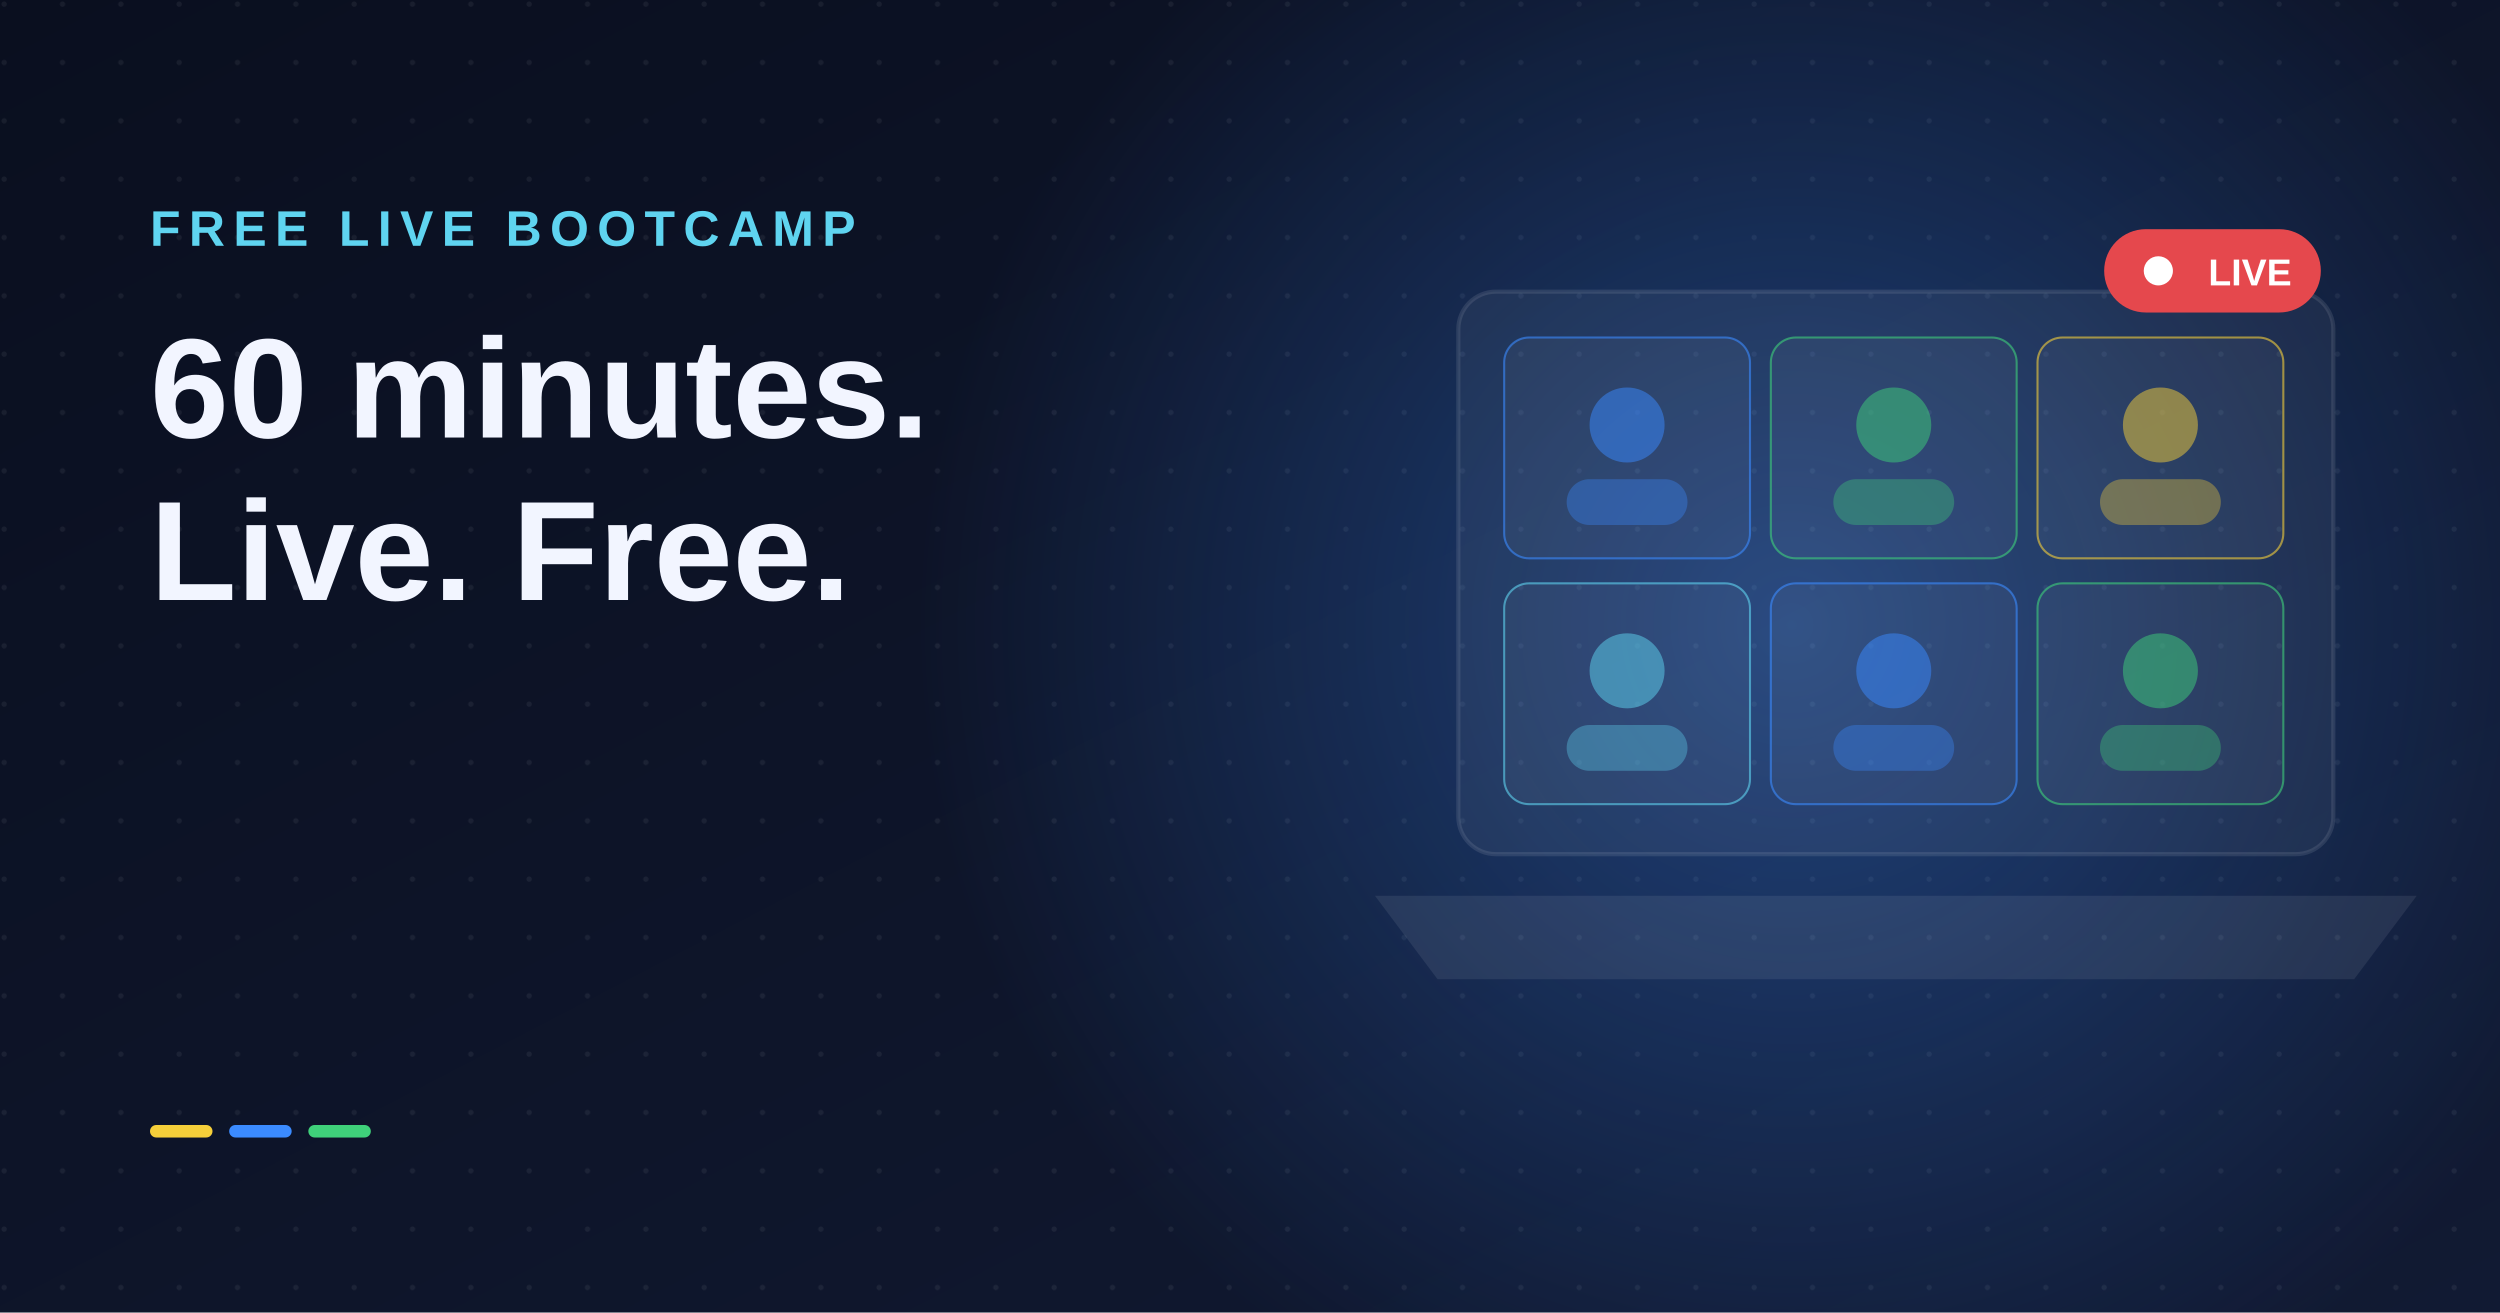
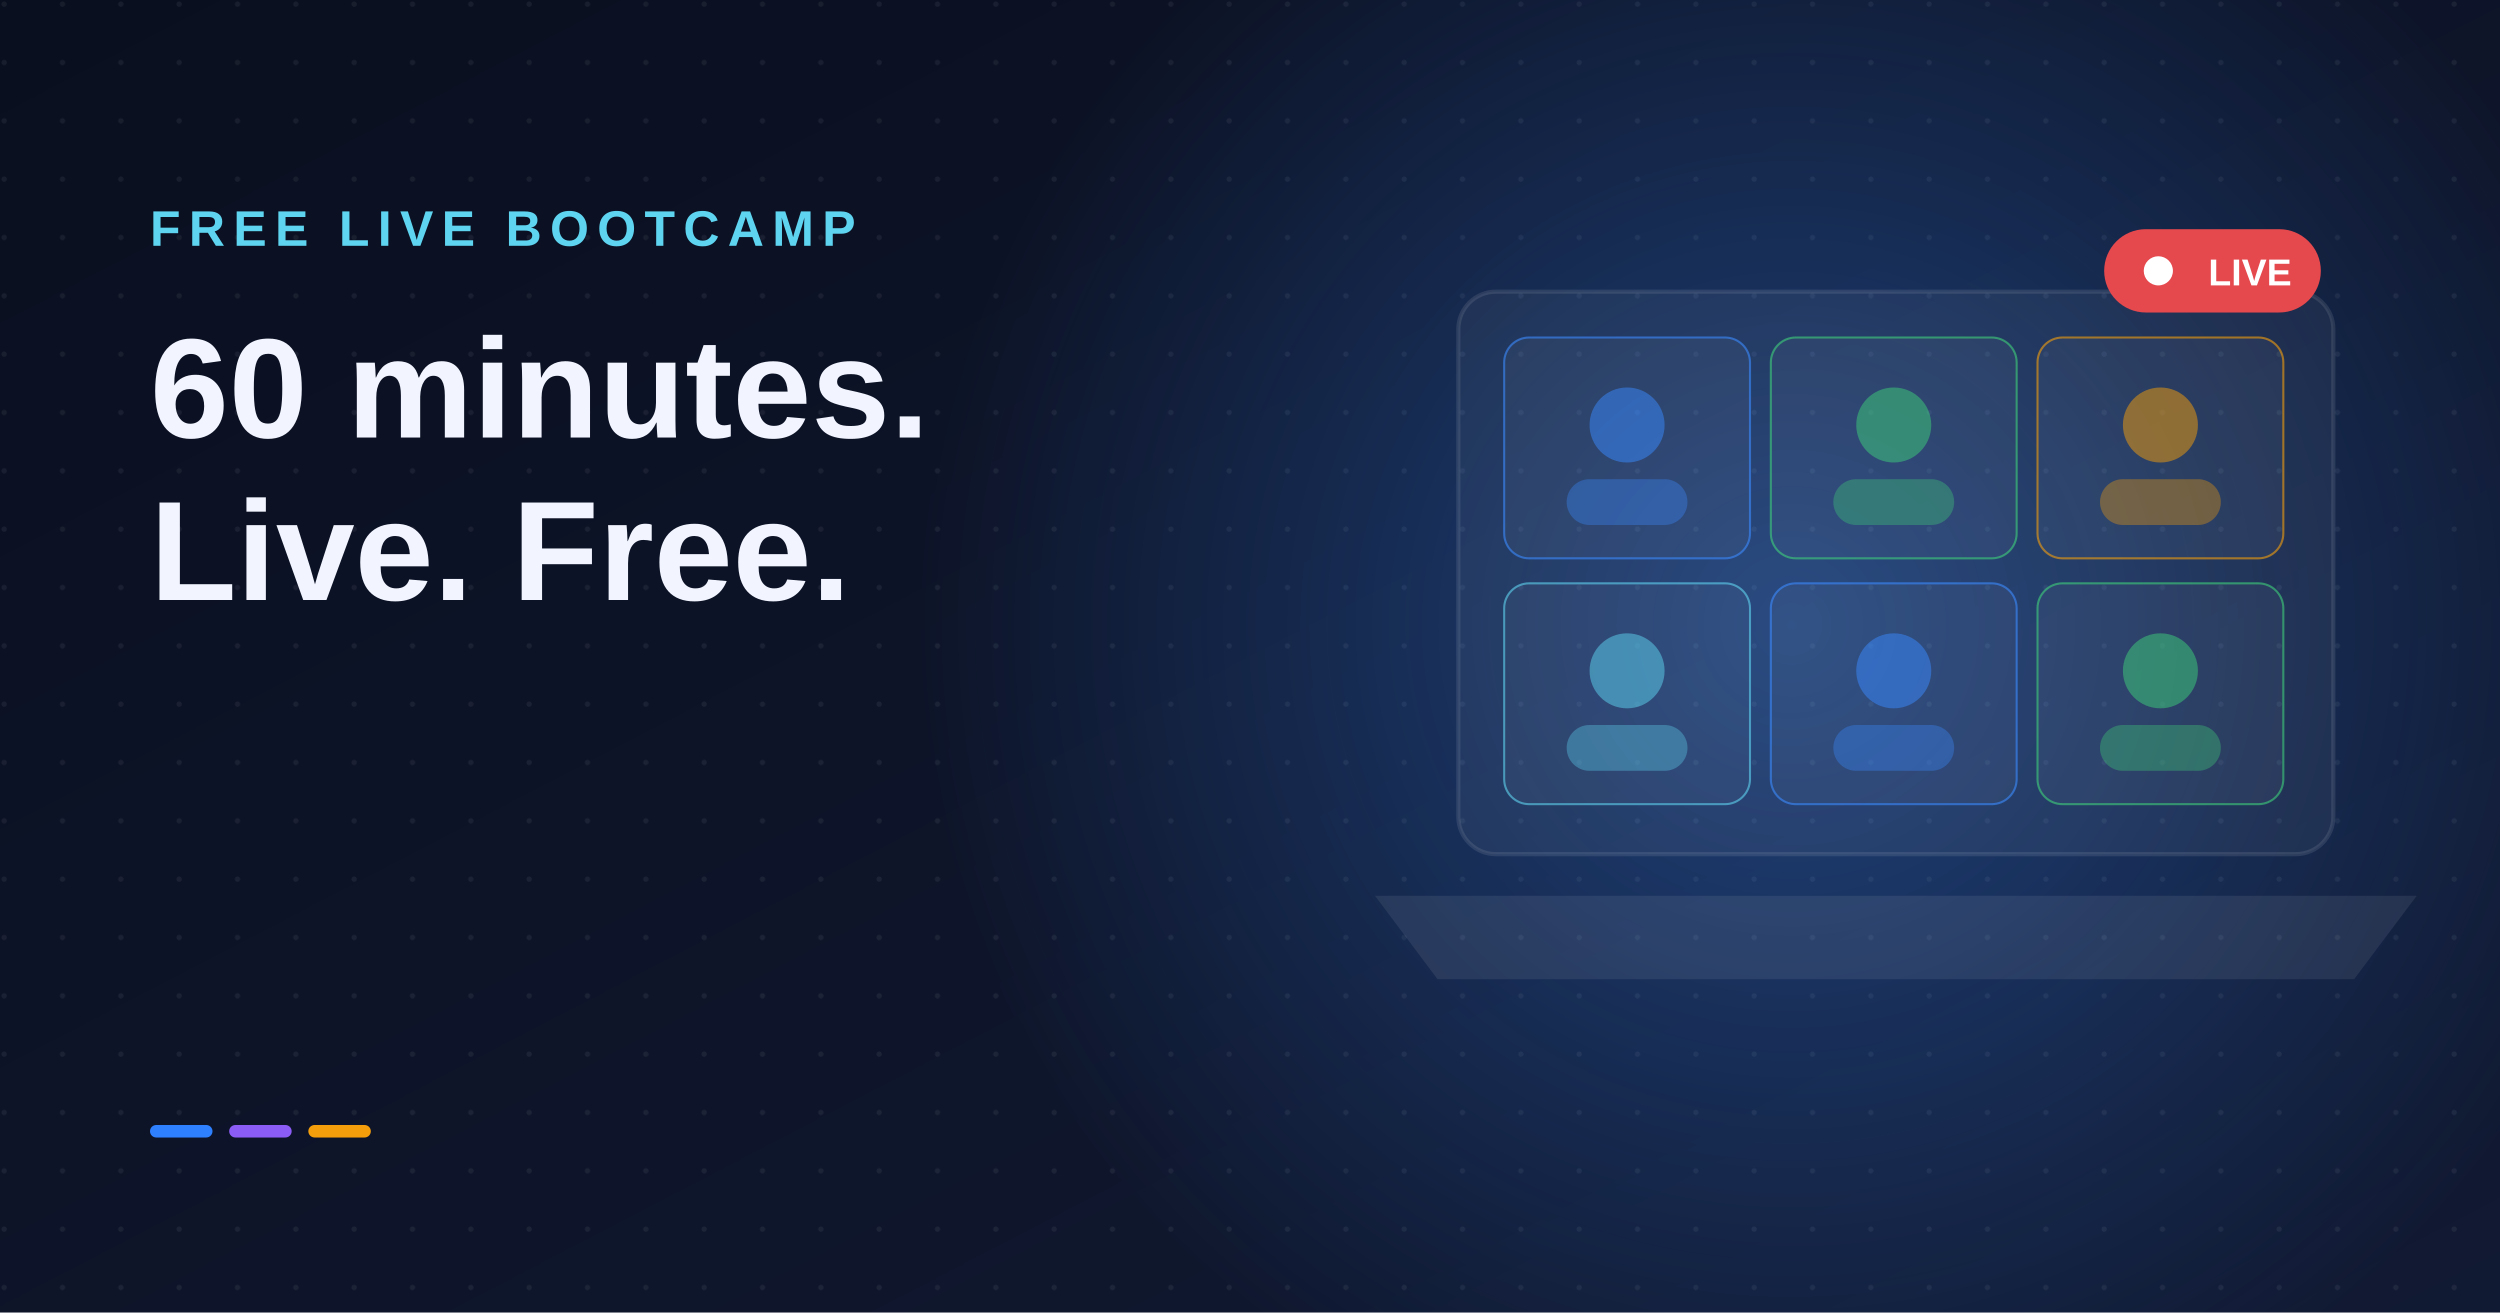
<svg xmlns="http://www.w3.org/2000/svg" viewBox="0 0 1200 630" width="1200" height="630">
  <defs>
    <linearGradient id="bg" x1="0" y1="0" x2="1" y2="1">
      <stop offset="0" stop-color="#0a0f1f" />
      <stop offset="1" stop-color="#111a33" />
    </linearGradient>
    <radialGradient id="glow" cx="860" cy="300" r="420" gradientUnits="userSpaceOnUse">
      <stop offset="0" stop-color="#3b8bff" stop-opacity="0.38" />
      <stop offset="1" stop-color="#3b8bff" stop-opacity="0" />
    </radialGradient>
    <linearGradient id="g" x1="0" y1="0" x2="1" y2="1">
      <stop offset="0" stop-color="#3b8bff" />
      <stop offset="1" stop-color="#5fd4f0" />
    </linearGradient>
    <pattern id="dots" width="28" height="28" patternUnits="userSpaceOnUse">
      <circle cx="2" cy="2" r="1.3" fill="rgba(255,255,255,0.06)" />
    </pattern>
  </defs>
  <rect width="1200" height="630" fill="url(#bg)" />
  <rect width="1200" height="630" fill="url(#dots)" />
  <rect width="1200" height="630" fill="url(#glow)" />
  <text x="72" y="118" font-family="'Segoe UI', 'Helvetica Neue', Arial, sans-serif" font-size="24" font-weight="600" letter-spacing="4" fill="#5fd4f0">FREE LIVE BOOTCAMP</text>
  <text x="72" y="210" font-family="'Segoe UI', 'Helvetica Neue', Arial, sans-serif" font-size="68" font-weight="700" fill="#f2f5ff">60 minutes.</text>
  <text x="72" y="288" font-family="'Segoe UI', 'Helvetica Neue', Arial, sans-serif" font-size="68" font-weight="700" fill="#f2f5ff">Live. Free.</text>
  <g transform="translate(0,0)">
    <rect x="700" y="140" width="420" height="270" rx="18" fill="rgba(255,255,255,0.05)" stroke="rgba(255,255,255,0.10)" stroke-width="2" />
    <path d="M660 430 h500 l-30 40 h-440z" fill="rgba(255,255,255,0.08)" />
    <rect x="722" y="162" width="118" height="106" rx="12" fill="rgba(255,255,255,0.04)" stroke="#3b8bff" stroke-opacity="0.6" />
    <circle cx="781" cy="204" r="18" fill="#3b8bff" fill-opacity="0.5" />
    <rect x="752" y="230" width="58" height="22" rx="11" fill="#3b8bff" fill-opacity="0.35" />
    <rect x="850" y="162" width="118" height="106" rx="12" fill="rgba(255,255,255,0.04)" stroke="#3fd17a" stroke-opacity="0.6" />
    <circle cx="909" cy="204" r="18" fill="#3fd17a" fill-opacity="0.5" />
    <rect x="880" y="230" width="58" height="22" rx="11" fill="#3fd17a" fill-opacity="0.35" />
-     <rect x="978" y="162" width="118" height="106" rx="12" fill="rgba(255,255,255,0.04)" stroke="#f5cf3a" stroke-opacity="0.6" />
-     <circle cx="1037" cy="204" r="18" fill="#f5cf3a" fill-opacity="0.5" />
-     <rect x="1008" y="230" width="58" height="22" rx="11" fill="#f5cf3a" fill-opacity="0.35" />
+     <rect x="978" y="162" width="118" height="106" rx="12" fill="rgba(255,255,255,0.04)" stroke="#f59e0b" stroke-opacity="0.6" />
+     <circle cx="1037" cy="204" r="18" fill="#f59e0b" fill-opacity="0.5" />
+     <rect x="1008" y="230" width="58" height="22" rx="11" fill="#f59e0b" fill-opacity="0.35" />
    <rect x="722" y="280" width="118" height="106" rx="12" fill="rgba(255,255,255,0.04)" stroke="#5fd4f0" stroke-opacity="0.6" />
    <circle cx="781" cy="322" r="18" fill="#5fd4f0" fill-opacity="0.5" />
    <rect x="752" y="348" width="58" height="22" rx="11" fill="#5fd4f0" fill-opacity="0.35" />
    <rect x="850" y="280" width="118" height="106" rx="12" fill="rgba(255,255,255,0.04)" stroke="#3b8bff" stroke-opacity="0.6" />
    <circle cx="909" cy="322" r="18" fill="#3b8bff" fill-opacity="0.5" />
    <rect x="880" y="348" width="58" height="22" rx="11" fill="#3b8bff" fill-opacity="0.35" />
    <rect x="978" y="280" width="118" height="106" rx="12" fill="rgba(255,255,255,0.04)" stroke="#3fd17a" stroke-opacity="0.6" />
    <circle cx="1037" cy="322" r="18" fill="#3fd17a" fill-opacity="0.5" />
    <rect x="1008" y="348" width="58" height="22" rx="11" fill="#3fd17a" fill-opacity="0.35" />
    <rect x="1010" y="110" width="104" height="40" rx="20" fill="#e5484d" />
    <circle cx="1036" cy="130" r="7" fill="#fff" />
    <text x="1080" y="137" text-anchor="middle" font-family="'Segoe UI', 'Helvetica Neue', Arial, sans-serif" font-size="18" font-weight="700" fill="#fff">LIVE</text>
  </g>
  <g transform="translate(72,540)">
-     <rect width="30" height="6" rx="3" fill="#f5cf3a" />
-     <rect x="38" width="30" height="6" rx="3" fill="#3b8bff" />
-     <rect x="76" width="30" height="6" rx="3" fill="#3fd17a" />
+     <rect width="30" height="6" rx="3" fill="#2f80ff" />
+     <rect x="38" width="30" height="6" rx="3" fill="#8b5cf6" />
+     <rect x="76" width="30" height="6" rx="3" fill="#f59e0b" />
  </g>
</svg>
